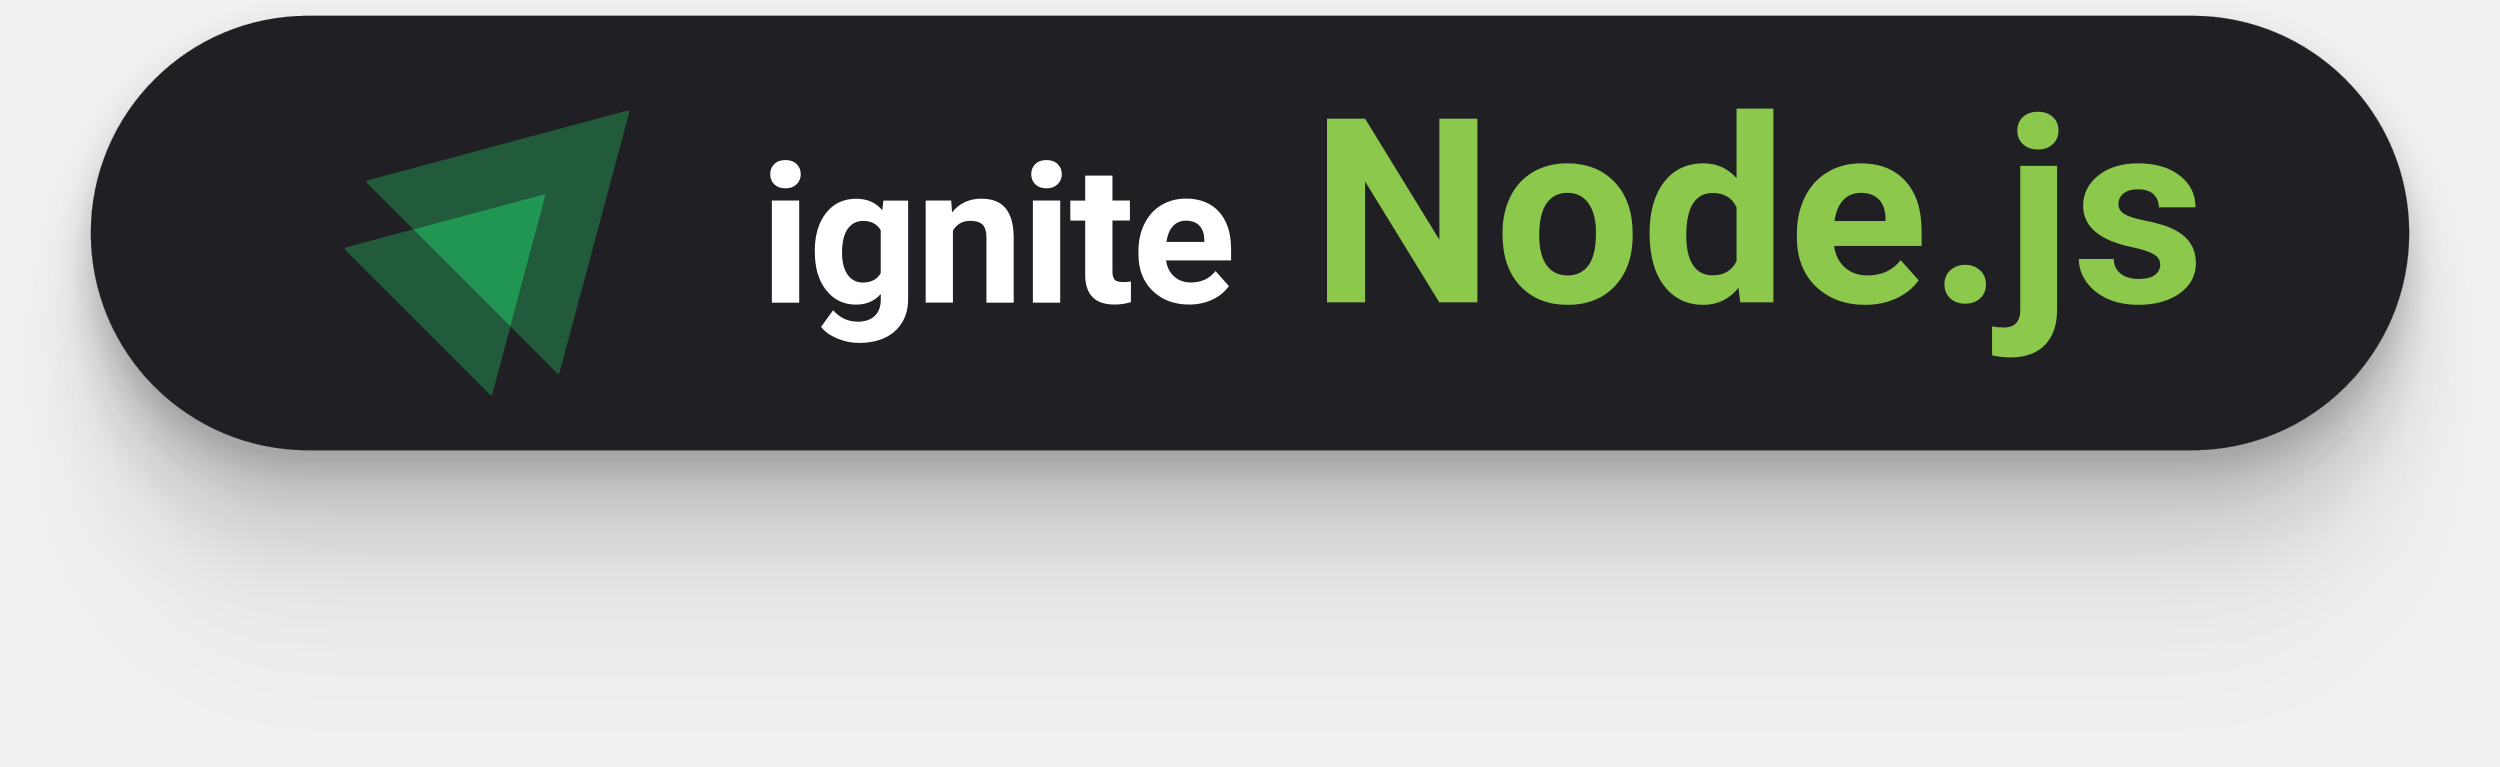
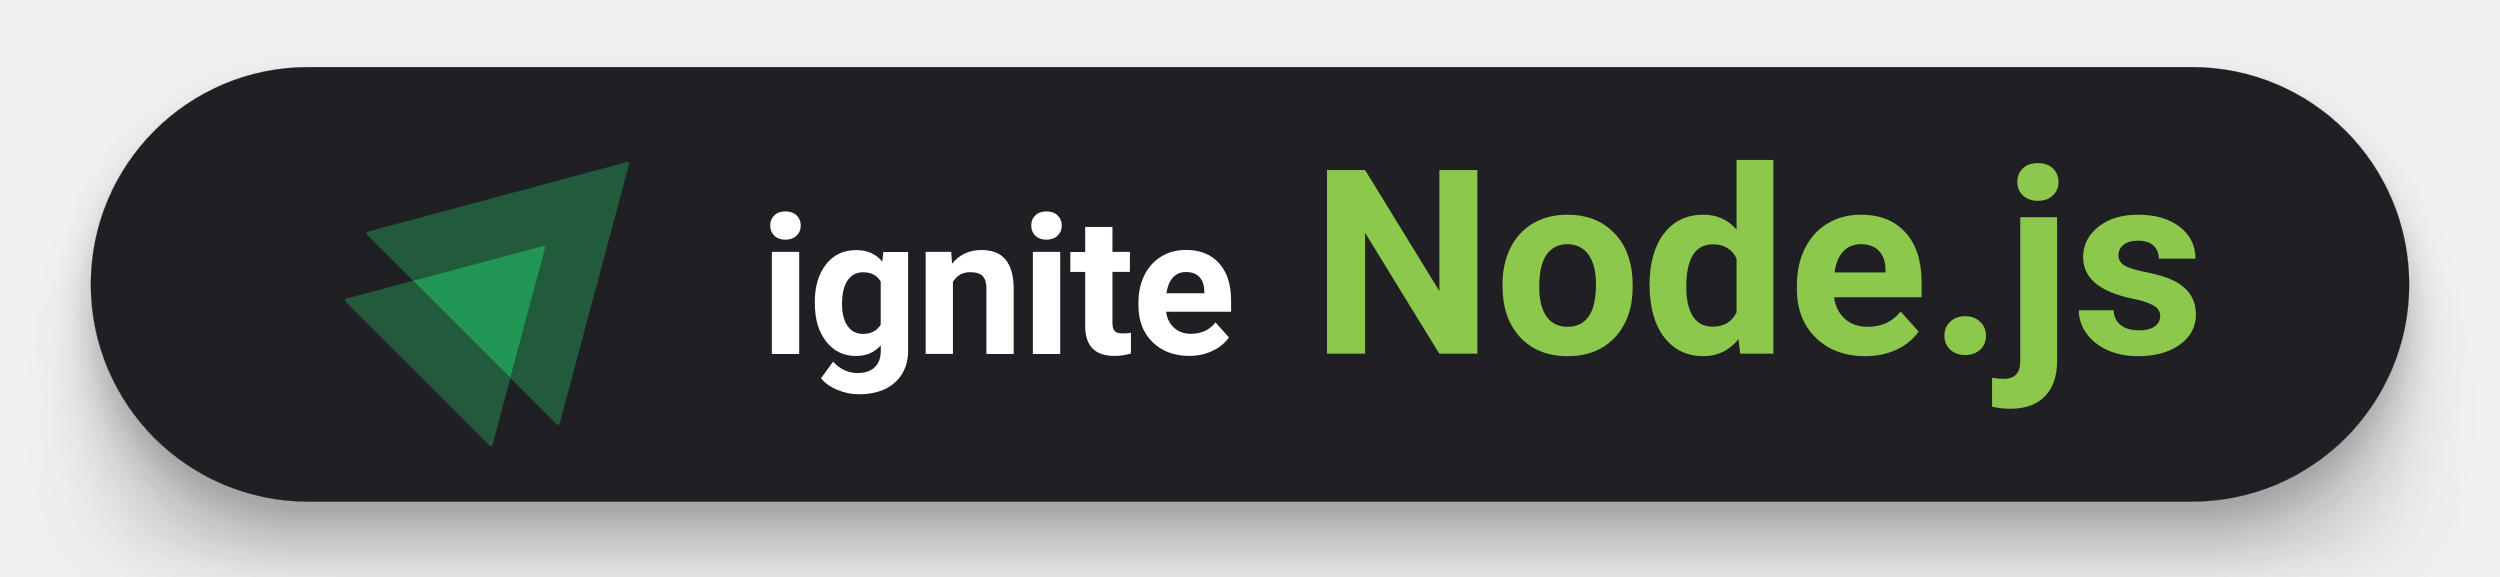
- <svg xmlns="http://www.w3.org/2000/svg" width="633" height="194" viewBox="0 0 633 194" fill="none">
+ <svg xmlns="http://www.w3.org/2000/svg" width="633" height="146" viewBox="0 0 633 120" fill="none">
  <g filter="url(#filter0_ddddd_51_16)">
    <rect x="23" y="4" width="587" height="110" rx="55" fill="#202024" />
    <path fill-rule="evenodd" clip-rule="evenodd" d="M196.05 41.54C195.356 42.214 195.019 43.067 195.019 44.098C195.019 45.149 195.376 46.021 196.05 46.675C196.764 47.35 197.696 47.687 198.865 47.687C200.035 47.687 200.967 47.35 201.681 46.675C202.395 46.001 202.752 45.149 202.752 44.098C202.752 43.067 202.395 42.214 201.701 41.54C201.007 40.865 200.055 40.528 198.885 40.528C197.696 40.528 196.744 40.865 196.05 41.54ZM195.435 76.637H202.355V50.78H195.435V76.637ZM209.136 53.953C207.252 56.372 206.3 59.564 206.3 63.53H206.32V63.827C206.32 67.833 207.272 71.065 209.195 73.484C211.119 75.923 213.617 77.133 216.73 77.133C219.328 77.133 221.43 76.24 223.016 74.436V75.824C223.016 77.628 222.501 79.016 221.489 79.988C220.458 80.96 219.031 81.455 217.206 81.455C214.747 81.455 212.665 80.484 210.94 78.56L207.887 82.764C208.819 83.974 210.167 84.945 211.971 85.699C213.756 86.452 215.6 86.829 217.504 86.829C220.002 86.829 222.183 86.393 224.047 85.52C225.911 84.648 227.359 83.359 228.39 81.693C229.421 80.008 229.936 78.045 229.936 75.784V50.8H223.671L223.393 53.239C221.807 51.295 219.606 50.324 216.77 50.324C213.558 50.324 211.02 51.533 209.136 53.953ZM214.609 69.538C213.677 68.21 213.201 66.365 213.201 64.026C213.201 61.349 213.677 59.306 214.628 57.978C215.58 56.61 216.869 55.935 218.535 55.935C220.577 55.935 222.064 56.709 222.996 58.295V69.181C222.084 70.748 220.577 71.541 218.475 71.541C216.829 71.541 215.541 70.867 214.609 69.538ZM240.844 50.78L241.062 53.775C242.906 51.474 245.385 50.304 248.498 50.304C251.235 50.304 253.277 51.117 254.606 52.724C255.934 54.33 256.628 56.729 256.668 59.941V76.637H249.767V60.1C249.767 58.633 249.45 57.582 248.816 56.907C248.181 56.253 247.11 55.916 245.643 55.916C243.7 55.916 242.252 56.749 241.281 58.395V76.618H234.38V50.78H240.844ZM262.139 41.54C261.445 42.214 261.108 43.067 261.108 44.098C261.108 45.149 261.465 46.021 262.139 46.675C262.853 47.35 263.785 47.687 264.954 47.687C266.124 47.687 267.056 47.35 267.77 46.675C268.484 46.001 268.841 45.149 268.841 44.098C268.841 43.067 268.484 42.214 267.79 41.54C267.096 40.865 266.144 40.528 264.974 40.528C263.785 40.528 262.833 40.865 262.139 41.54ZM261.524 76.637H268.444V50.78H261.524V76.637ZM281.671 44.455V50.78H286.093V55.837H281.671V68.745C281.671 69.697 281.85 70.391 282.226 70.807C282.583 71.224 283.297 71.422 284.328 71.422C285.102 71.422 285.776 71.363 286.351 71.263V76.498C285.003 76.915 283.595 77.113 282.167 77.113C277.329 77.113 274.85 74.674 274.771 69.776V55.856H271.003V50.8H274.771V44.455H281.671ZM291.824 73.623C294.203 75.943 297.297 77.113 301.084 77.113C303.245 77.113 305.208 76.697 306.953 75.864C308.718 75.051 310.126 73.901 311.157 72.434L307.766 68.626C306.279 70.55 304.197 71.522 301.54 71.522C299.815 71.522 298.407 71.006 297.277 69.995C296.147 68.964 295.472 67.615 295.254 65.93H311.712V63.114C311.712 59.029 310.681 55.857 308.659 53.636C306.636 51.395 303.84 50.285 300.311 50.285C297.971 50.285 295.869 50.84 294.025 51.95C292.181 53.061 290.773 54.647 289.762 56.689C288.75 58.732 288.255 61.052 288.255 63.649V64.324C288.255 68.21 289.444 71.303 291.824 73.623ZM296.979 57.264C297.832 56.333 298.942 55.876 300.311 55.876C301.758 55.876 302.888 56.293 303.682 57.126C304.495 57.978 304.891 59.168 304.931 60.695V61.25H295.334C295.591 59.525 296.127 58.196 296.979 57.264Z" fill="white" />
    <path opacity="0.5" d="M159.309 28.486L141.683 94.299C141.593 94.598 141.235 94.688 141.026 94.478L129.225 82.678L138.068 49.697C138.158 49.398 137.889 49.13 137.59 49.219L104.609 58.062L92.868 46.321C92.659 46.112 92.749 45.754 93.048 45.664L158.831 28.008C159.129 27.949 159.398 28.218 159.309 28.486Z" fill="#219653" />
    <path opacity="0.5" d="M129.225 82.679L124.685 99.707C124.595 100.006 124.236 100.095 124.027 99.886L87.402 63.29C87.192 63.081 87.282 62.723 87.581 62.633L104.609 58.062L129.225 82.679Z" fill="#219653" />
    <path d="M138.068 49.697L129.226 82.678L104.609 58.062L137.59 49.219C137.889 49.129 138.158 49.398 138.068 49.697Z" fill="#219653" />
    <path d="M374.071 76.546H364.424L345.646 45.956V76.546H336V30.055H345.646L364.456 60.708V30.055H374.071V76.546ZM380.437 58.952C380.437 55.525 381.102 52.47 382.431 49.788C383.76 47.106 385.668 45.03 388.154 43.561C390.662 42.092 393.567 41.358 396.868 41.358C401.563 41.358 405.389 42.784 408.347 45.637C411.327 48.489 412.988 52.364 413.331 57.26L413.395 59.623C413.395 64.923 411.906 69.18 408.926 72.395C405.946 75.588 401.949 77.184 396.932 77.184C391.916 77.184 387.908 75.588 384.907 72.395C381.927 69.202 380.437 64.859 380.437 59.367V58.952ZM389.73 59.623C389.73 62.901 390.351 65.413 391.595 67.158C392.838 68.882 394.618 69.745 396.932 69.745C399.183 69.745 400.941 68.893 402.206 67.19C403.471 65.466 404.103 62.72 404.103 58.952C404.103 55.738 403.471 53.247 402.206 51.48C400.941 49.713 399.162 48.83 396.868 48.83C394.596 48.83 392.838 49.713 391.595 51.48C390.351 53.226 389.73 55.94 389.73 59.623ZM417.672 59.016C417.672 53.63 418.883 49.341 421.305 46.148C423.749 42.955 427.083 41.358 431.305 41.358C434.692 41.358 437.49 42.614 439.698 45.126V27.5H449.022V76.546H440.63L440.18 72.874C437.865 75.748 434.885 77.184 431.241 77.184C427.147 77.184 423.856 75.588 421.37 72.395C418.905 69.18 417.672 64.721 417.672 59.016ZM426.965 59.686C426.965 62.922 427.533 65.402 428.669 67.126C429.805 68.851 431.455 69.713 433.621 69.713C436.493 69.713 438.519 68.51 439.698 66.105V52.47C438.54 50.065 436.536 48.862 433.685 48.862C429.205 48.862 426.965 52.47 426.965 59.686ZM472.238 77.184C467.136 77.184 462.977 75.63 459.762 72.523C456.568 69.415 454.971 65.274 454.971 60.102V59.207C454.971 55.738 455.646 52.64 456.997 49.916C458.347 47.169 460.255 45.062 462.72 43.593C465.207 42.103 468.036 41.358 471.209 41.358C475.968 41.358 479.709 42.848 482.431 45.828C485.175 48.809 486.547 53.034 486.547 58.505V62.273H464.392C464.692 64.529 465.593 66.339 467.093 67.701C468.615 69.064 470.534 69.745 472.849 69.745C476.429 69.745 479.226 68.457 481.241 65.881L485.807 70.958C484.414 72.917 482.527 74.449 480.148 75.556C477.769 76.642 475.132 77.184 472.238 77.184ZM471.177 48.83C469.333 48.83 467.833 49.447 466.675 50.682C465.539 51.916 464.81 53.683 464.489 55.982H477.415V55.248C477.372 53.204 476.815 51.629 475.743 50.522C474.671 49.394 473.149 48.83 471.177 48.83ZM492.334 72.012C492.334 70.543 492.827 69.351 493.814 68.436C494.821 67.52 496.075 67.062 497.575 67.062C499.097 67.062 500.351 67.52 501.338 68.436C502.345 69.351 502.849 70.543 502.849 72.012C502.849 73.459 502.356 74.641 501.37 75.556C500.384 76.45 499.119 76.897 497.575 76.897C496.054 76.897 494.8 76.45 493.814 75.556C492.827 74.641 492.334 73.459 492.334 72.012ZM520.855 41.997V78.43C520.855 82.24 519.837 85.199 517.801 87.307C515.764 89.436 512.828 90.5 508.99 90.5C507.383 90.5 505.85 90.319 504.392 89.957V82.645C505.507 82.837 506.482 82.932 507.318 82.932C510.127 82.932 511.531 81.453 511.531 78.494V41.997H520.855ZM510.791 33.056C510.791 31.672 511.252 30.533 512.174 29.639C513.117 28.745 514.392 28.298 516 28.298C517.608 28.298 518.872 28.745 519.794 29.639C520.738 30.533 521.209 31.672 521.209 33.056C521.209 34.461 520.727 35.611 519.762 36.505C518.819 37.399 517.565 37.846 516 37.846C514.435 37.846 513.171 37.399 512.206 36.505C511.263 35.611 510.791 34.461 510.791 33.056ZM546.965 66.999C546.965 65.87 546.397 64.987 545.261 64.348C544.146 63.688 542.345 63.103 539.858 62.592C531.584 60.868 527.447 57.377 527.447 52.119C527.447 49.053 528.723 46.499 531.273 44.455C533.846 42.391 537.201 41.358 541.338 41.358C545.754 41.358 549.28 42.391 551.916 44.455C554.575 46.52 555.904 49.202 555.904 52.502H546.611C546.611 51.182 546.182 50.096 545.325 49.245C544.467 48.372 543.128 47.936 541.305 47.936C539.74 47.936 538.53 48.287 537.672 48.989C536.815 49.692 536.386 50.586 536.386 51.672C536.386 52.694 536.868 53.524 537.833 54.162C538.819 54.78 540.469 55.322 542.785 55.791C545.1 56.238 547.051 56.749 548.636 57.324C553.546 59.112 556 62.209 556 66.615C556 69.766 554.639 72.32 551.916 74.279C549.194 76.216 545.679 77.184 541.37 77.184C538.455 77.184 535.861 76.674 533.588 75.652C531.337 74.609 529.569 73.193 528.283 71.405C526.997 69.596 526.354 67.648 526.354 65.562H535.164C535.25 67.201 535.861 68.457 536.997 69.33C538.133 70.202 539.655 70.639 541.563 70.639C543.342 70.639 544.682 70.309 545.582 69.649C546.504 68.968 546.965 68.084 546.965 66.999Z" fill="#8CC84B" />
  </g>
  <defs>
    <filter id="filter0_ddddd_51_16" x="0" y="0" width="633" height="194" filterUnits="userSpaceOnUse" color-interpolation-filters="sRGB">
      <feFlood flood-opacity="0" result="BackgroundImageFix" />
      <feColorMatrix in="SourceAlpha" type="matrix" values="0 0 0 0 0 0 0 0 0 0 0 0 0 0 0 0 0 0 127 0" result="hardAlpha" />
      <feOffset />
      <feColorMatrix type="matrix" values="0 0 0 0 0 0 0 0 0 0 0 0 0 0 0 0 0 0 0.15 0" />
      <feBlend mode="normal" in2="BackgroundImageFix" result="effect1_dropShadow_51_16" />
      <feColorMatrix in="SourceAlpha" type="matrix" values="0 0 0 0 0 0 0 0 0 0 0 0 0 0 0 0 0 0 127 0" result="hardAlpha" />
      <feOffset dy="4" />
      <feGaussianBlur stdDeviation="4" />
      <feColorMatrix type="matrix" values="0 0 0 0 0 0 0 0 0 0 0 0 0 0 0 0 0 0 0.15 0" />
      <feBlend mode="normal" in2="effect1_dropShadow_51_16" result="effect2_dropShadow_51_16" />
      <feColorMatrix in="SourceAlpha" type="matrix" values="0 0 0 0 0 0 0 0 0 0 0 0 0 0 0 0 0 0 127 0" result="hardAlpha" />
      <feOffset dy="14" />
      <feGaussianBlur stdDeviation="7" />
      <feColorMatrix type="matrix" values="0 0 0 0 0 0 0 0 0 0 0 0 0 0 0 0 0 0 0.13 0" />
      <feBlend mode="normal" in2="effect2_dropShadow_51_16" result="effect3_dropShadow_51_16" />
      <feColorMatrix in="SourceAlpha" type="matrix" values="0 0 0 0 0 0 0 0 0 0 0 0 0 0 0 0 0 0 127 0" result="hardAlpha" />
      <feOffset dy="32" />
      <feGaussianBlur stdDeviation="9.5" />
      <feColorMatrix type="matrix" values="0 0 0 0 0 0 0 0 0 0 0 0 0 0 0 0 0 0 0.08 0" />
      <feBlend mode="normal" in2="effect3_dropShadow_51_16" result="effect4_dropShadow_51_16" />
      <feColorMatrix in="SourceAlpha" type="matrix" values="0 0 0 0 0 0 0 0 0 0 0 0 0 0 0 0 0 0 127 0" result="hardAlpha" />
      <feOffset dy="57" />
      <feGaussianBlur stdDeviation="11.5" />
      <feColorMatrix type="matrix" values="0 0 0 0 0 0 0 0 0 0 0 0 0 0 0 0 0 0 0.02 0" />
      <feBlend mode="normal" in2="effect4_dropShadow_51_16" result="effect5_dropShadow_51_16" />
      <feBlend mode="normal" in="SourceGraphic" in2="effect5_dropShadow_51_16" result="shape" />
    </filter>
  </defs>
</svg>
